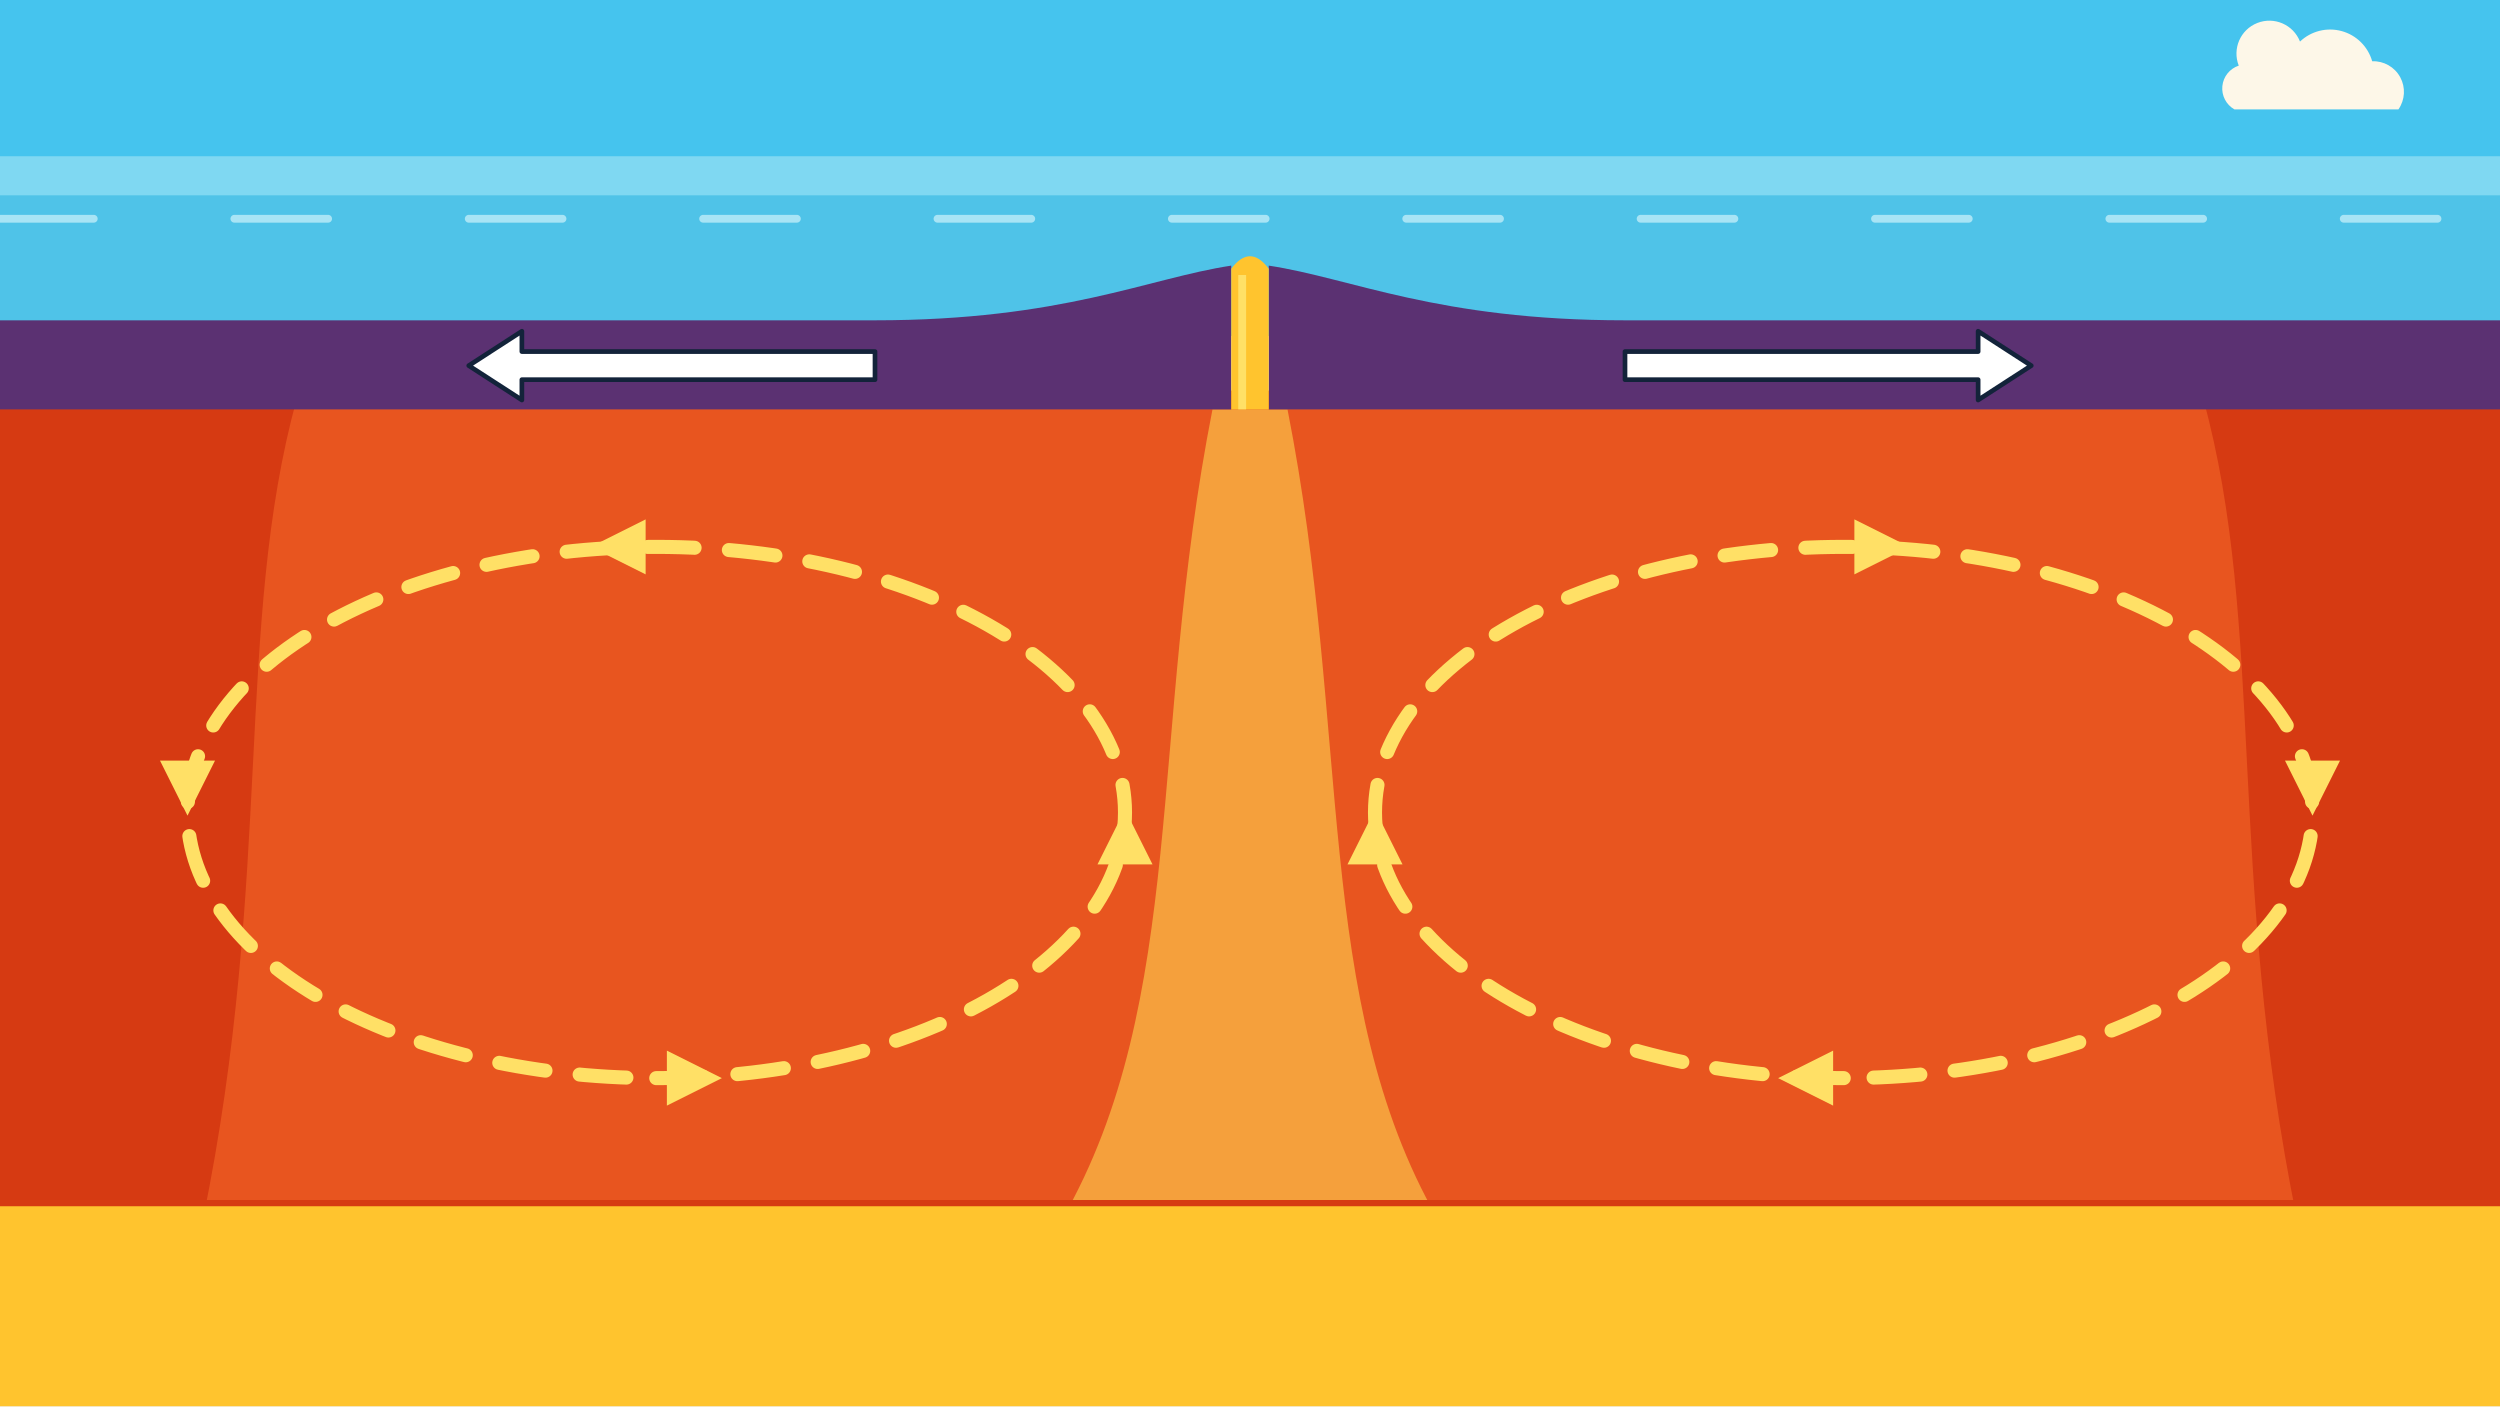
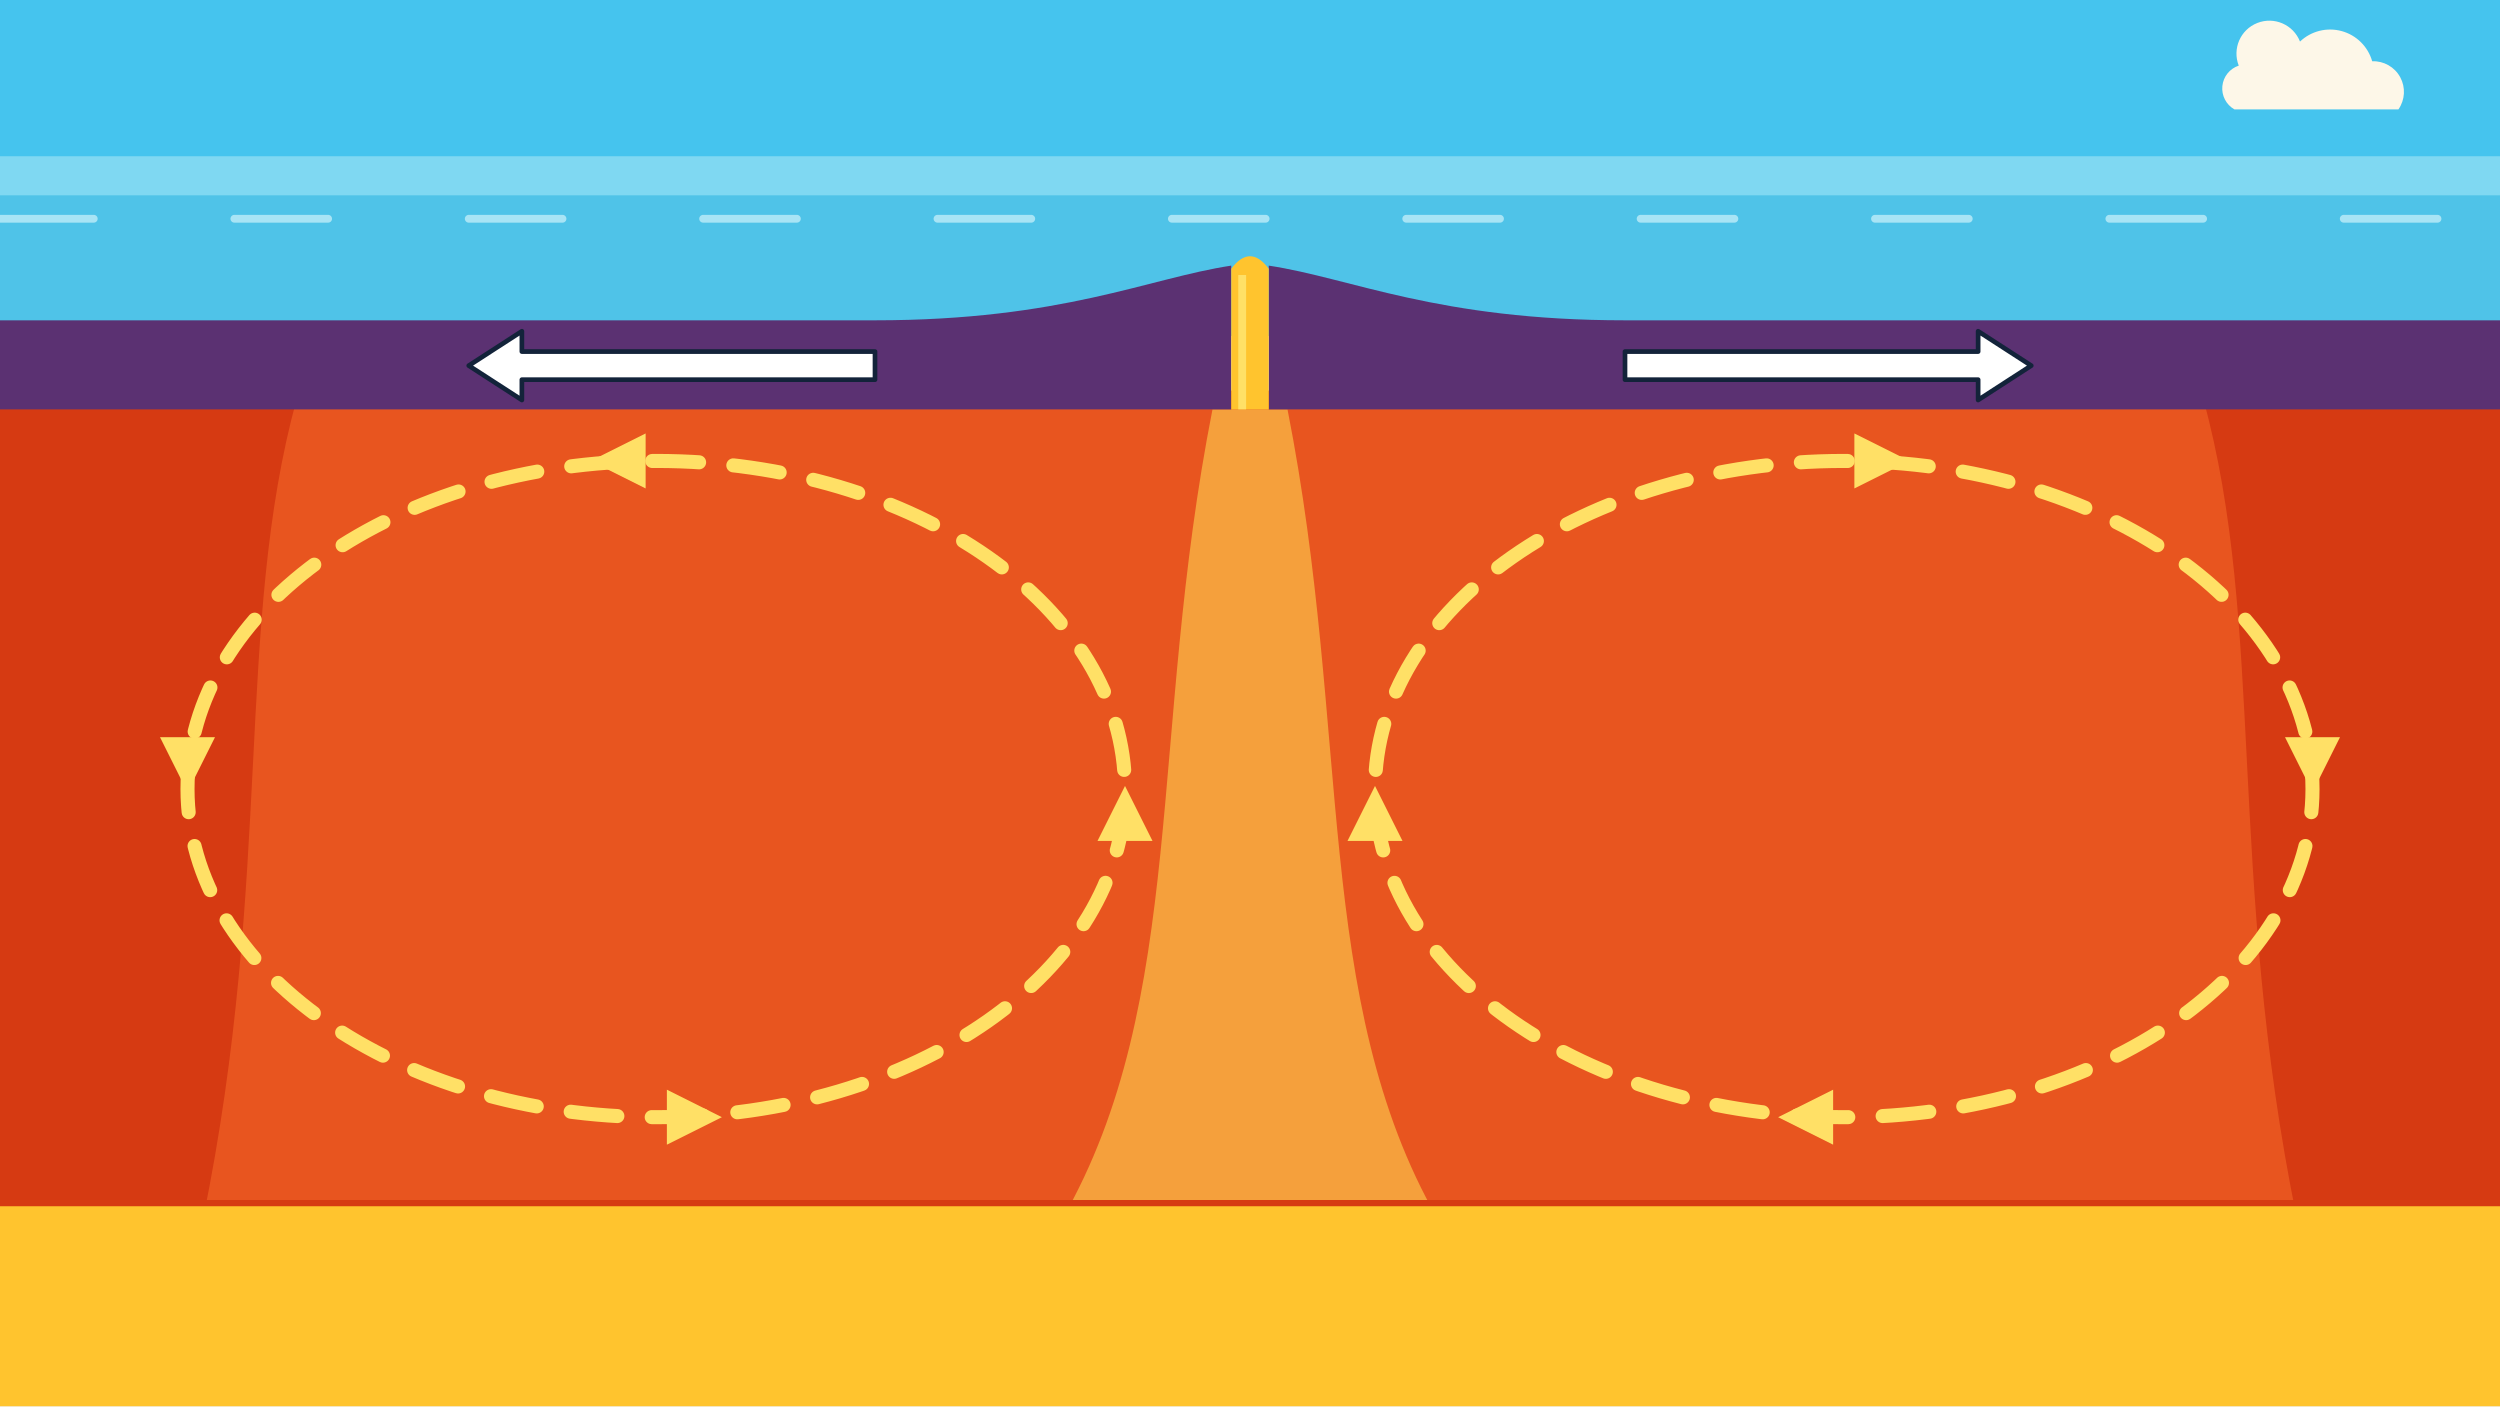
<svg xmlns="http://www.w3.org/2000/svg" viewBox="0 0 1600 900" role="img" aria-labelledby="convection-t convection-d">
  <style>@media (prefers-reduced-motion: reduce){.flow,.draw{stroke-dashoffset:0!important}.rise,.ripple{display:none}}</style>
  <rect width="1600" height="130" fill="#45C4EE" />
  <rect y="100" width="1600" height="30" fill="#7FD8F2" />
  <path d="M1430 70h105a19.6 19.6 0 0 0-16.8-30.8a28 28 0 0 0-46.2-12.6a21 21 0 0 0-39.2 15.4a15.4 15.4 0 0 0-2.8 28z" fill="#FDF7E8" />
  <rect y="125" width="1600" height="90" fill="#4FC3E8" />
  <path class="flow" d="M0 140H1600" fill="none" stroke="#A8E4F5" stroke-width="5" stroke-linecap="round" stroke-dasharray="60 90">
    <animate attributeName="stroke-dashoffset" values="450;0" dur="30s" repeatCount="indefinite" />
  </path>
  <rect y="250" width="1600" height="540" fill="#E8551F" />
  <path d="M0 255H190C150 400 175 560 130 780H0Z" fill="#D63A12" />
  <path d="M1600 255H1410C1450 400 1425 560 1470 780H1600Z" fill="#D63A12" />
  <path d="M680 780C760 640 735 470 776 262H824C865 470 840 640 920 780Z" fill="#F5A03C" />
  <rect y="770" width="1600" height="130" fill="#FFC42E" />
  <path d="M0 770H1600" stroke="#D63A12" stroke-width="4" />
  <path d="M0 205H560C680 205 735 178 788 170V262H0Z" fill="#5B3172" />
  <path d="M1600 205H1040C920 205 865 178 812 170V262H1600Z" fill="#5B3172" />
  <path d="M788 172Q800 156 812 172V262H788Z" fill="#FFC42E" />
  <path d="M795 262V176" stroke="#FFE066" stroke-width="5" />
-   <path class="flow" d="M420 690A300 170 0 0 0 720 520A300 170 0 0 0 420 350A300 170 0 0 0 120 520A300 170 0 0 0 420 690Z" fill="none" stroke="#FFE066" stroke-width="9" stroke-linecap="round" stroke-dasharray="30 22">
+   <path class="flow" d="M420 715A300 210 0 0 0 720 505A300 210 0 0 0 420 295A300 210 0 0 0 120 505A300 210 0 0 0 420 715Z" fill="none" stroke="#FFE066" stroke-width="9" stroke-linecap="round" stroke-dasharray="30 22">
    <animate attributeName="stroke-dashoffset" values="156;0" dur="16s" repeatCount="indefinite" />
  </path>
-   <path class="flow" d="M1180 690A300 170 0 0 1 880 520A300 170 0 0 1 1180 350A300 170 0 0 1 1480 520A300 170 0 0 1 1180 690Z" fill="none" stroke="#FFE066" stroke-width="9" stroke-linecap="round" stroke-dasharray="30 22">
+   <path class="flow" d="M1180 715A300 210 0 0 1 880 505A300 210 0 0 1 1180 295A300 210 0 0 1 1480 505A300 210 0 0 1 1180 715Z" fill="none" stroke="#FFE066" stroke-width="9" stroke-linecap="round" stroke-dasharray="30 22">
    <animate attributeName="stroke-dashoffset" values="156;0" dur="16s" repeatCount="indefinite" />
  </path>
-   <path d="M378 350L413.2 332.4L413.2 367.6Z" fill="#FFE066" />
-   <path d="M462 690L426.8 707.6L426.8 672.4Z" fill="#FFE066" />
-   <path d="M120 522L102.4 486.8L137.6 486.8Z" fill="#FFE066" />
-   <path d="M720 518L737.6 553.2L702.4 553.2Z" fill="#FFE066" />
-   <path d="M1222 350L1186.8 367.6L1186.8 332.4Z" fill="#FFE066" />
-   <path d="M1138 690L1173.2 672.4L1173.2 707.6Z" fill="#FFE066" />
-   <path d="M1480 522L1462.4 486.8L1497.6 486.8Z" fill="#FFE066" />
-   <path d="M880 518L897.6 553.2L862.4 553.2Z" fill="#FFE066" />
+   <path d="M378 295L413.2 277.4L413.2 312.6Z" fill="#FFE066" />
+   <path d="M462 715L426.8 732.6L426.8 697.4Z" fill="#FFE066" />
+   <path d="M120 507L102.4 471.8L137.6 471.8Z" fill="#FFE066" />
+   <path d="M720 503L737.6 538.2L702.4 538.2Z" fill="#FFE066" />
+   <path d="M1222 295L1186.8 312.6L1186.8 277.4Z" fill="#FFE066" />
+   <path d="M1138 715L1173.2 697.4L1173.2 732.6Z" fill="#FFE066" />
+   <path d="M1480 507L1462.4 471.8L1497.6 471.8Z" fill="#FFE066" />
+   <path d="M880 503L897.6 538.2L862.4 538.2Z" fill="#FFE066" />
  <circle class="rise" cx="794" cy="740" r="8" fill="#FFE066" opacity="0">
    <animate attributeName="cy" values="740;290" dur="10s" begin="0s" repeatCount="indefinite" />
    <animate attributeName="opacity" values="0;1;1;0" keyTimes="0;0.15;0.75;1" dur="10s" begin="0s" repeatCount="indefinite" />
  </circle>
  <circle class="rise" cx="806" cy="740" r="8" fill="#FFE066" opacity="0">
    <animate attributeName="cy" values="740;290" dur="10s" begin="2.5s" repeatCount="indefinite" />
    <animate attributeName="opacity" values="0;1;1;0" keyTimes="0;0.15;0.75;1" dur="10s" begin="2.5s" repeatCount="indefinite" />
  </circle>
  <circle class="rise" cx="794" cy="740" r="8" fill="#FFE066" opacity="0">
    <animate attributeName="cy" values="740;290" dur="10s" begin="5s" repeatCount="indefinite" />
    <animate attributeName="opacity" values="0;1;1;0" keyTimes="0;0.15;0.75;1" dur="10s" begin="5s" repeatCount="indefinite" />
  </circle>
  <circle class="rise" cx="806" cy="740" r="8" fill="#FFE066" opacity="0">
    <animate attributeName="cy" values="740;290" dur="10s" begin="7.5s" repeatCount="indefinite" />
    <animate attributeName="opacity" values="0;1;1;0" keyTimes="0;0.15;0.75;1" dur="10s" begin="7.5s" repeatCount="indefinite" />
  </circle>
  <path d="M560 225L334 225L334 212L300 234L334 256L334 243L560 243Z" fill="#FFFFFF" stroke="#13233A" stroke-width="3" stroke-linejoin="round" />
  <path d="M1040 243L1266 243L1266 256L1300 234L1266 212L1266 225L1040 225Z" fill="#FFFFFF" stroke="#13233A" stroke-width="3" stroke-linejoin="round" />
  <g font-family="Lexend, Nunito, sans-serif" font-weight="600" fill="#13233A" text-anchor="middle">
    <g class="lab" opacity="0">
      <animate attributeName="opacity" from="0" to="1" begin="0.6s" dur="0.6s" fill="freeze" />
      <path d="M420 836L560 836" stroke="#FFFFFF" stroke-width="7" stroke-linecap="round" fill="none" />
      <path d="M420 836L560 836" stroke="#13233A" stroke-width="2.5" fill="none" />
      <circle cx="560" cy="836" r="6" fill="#13233A" stroke="#FFFFFF" stroke-width="2.5" />
      <rect x="310.5" y="800" width="219" height="72" rx="22" fill="#FFFFFF" />
      <text x="420" y="830" font-size="24">CORE</text>
      <text x="420" y="858" font-size="19">heats the mantle</text>
    </g>
    <g class="lab" opacity="0">
      <animate attributeName="opacity" from="0" to="1" begin="1.2s" dur="0.6s" fill="freeze" />
-       <path d="M420 470L420 548" stroke="#FFFFFF" stroke-width="7" stroke-linecap="round" fill="none" />
-       <path d="M420 470L420 548" stroke="#13233A" stroke-width="2.5" fill="none" />
-       <circle cx="420" cy="548" r="6" fill="#13233A" stroke="#FFFFFF" stroke-width="2.5" />
+       <path d="M420 470L420 560" stroke="#FFFFFF" stroke-width="7" stroke-linecap="round" fill="none" />
+       <path d="M420 470L420 560" stroke="#13233A" stroke-width="2.5" fill="none" />
+       <circle cx="420" cy="560" r="6" fill="#13233A" stroke="#FFFFFF" stroke-width="2.5" />
      <rect x="263.5" y="434" width="313" height="72" rx="22" fill="#FFFFFF" />
      <text x="420" y="464" font-size="24">MANTLE</text>
      <text x="420" y="492" font-size="19">hot rock that flows slowly</text>
    </g>
    <g class="lab" opacity="0">
      <animate attributeName="opacity" from="0" to="1" begin="1.8s" dur="0.6s" fill="freeze" />
      <path d="M210 64L150 232" stroke="#FFFFFF" stroke-width="7" stroke-linecap="round" fill="none" />
      <path d="M210 64L150 232" stroke="#13233A" stroke-width="2.5" fill="none" />
      <circle cx="150" cy="232" r="6" fill="#13233A" stroke="#FFFFFF" stroke-width="2.5" />
      <rect x="93.5" y="28" width="233" height="72" rx="22" fill="#FFFFFF" />
      <text x="210" y="58" font-size="24">CRUST</text>
      <text x="210" y="86" font-size="19">broken into plates</text>
    </g>
    <g class="lab" opacity="0">
      <animate attributeName="opacity" from="0" to="1" begin="2.4s" dur="0.6s" fill="freeze" />
      <path d="M1180 450L800 450" stroke="#FFFFFF" stroke-width="7" stroke-linecap="round" fill="none" />
      <path d="M1180 450L800 450" stroke="#13233A" stroke-width="2.5" fill="none" />
      <circle cx="800" cy="450" r="6" fill="#13233A" stroke="#FFFFFF" stroke-width="2.5" />
      <rect x="1025" y="414" width="310" height="72" rx="22" fill="#FFFFFF" />
      <text x="1180" y="444" font-size="24">RISING CURRENT</text>
      <text x="1180" y="472" font-size="19">hot, less dense rock rises</text>
    </g>
    <g class="lab" opacity="0">
      <animate attributeName="opacity" from="0" to="1" begin="3s" dur="0.6s" fill="freeze" />
      <path d="M1180 590L1480 590" stroke="#FFFFFF" stroke-width="7" stroke-linecap="round" fill="none" />
      <path d="M1180 590L1480 590" stroke="#13233A" stroke-width="2.5" fill="none" />
      <circle cx="1480" cy="590" r="6" fill="#13233A" stroke="#FFFFFF" stroke-width="2.5" />
      <rect x="1029" y="554" width="302" height="72" rx="22" fill="#FFFFFF" />
      <text x="1180" y="584" font-size="24">SINKING CURRENT</text>
      <text x="1180" y="612" font-size="19">cooler, denser rock sinks</text>
    </g>
    <g class="lab" opacity="0">
      <animate attributeName="opacity" from="0" to="1" begin="3.6s" dur="0.6s" fill="freeze" />
      <path d="M1270 64L1220 232" stroke="#FFFFFF" stroke-width="7" stroke-linecap="round" fill="none" />
      <path d="M1270 64L1220 232" stroke="#13233A" stroke-width="2.5" fill="none" />
      <circle cx="1220" cy="232" r="6" fill="#13233A" stroke="#FFFFFF" stroke-width="2.5" />
      <rect x="1121" y="28" width="298" height="72" rx="22" fill="#FFFFFF" />
      <text x="1270" y="58" font-size="24">Plates move apart</text>
      <text x="1270" y="86" font-size="19">dragged by the currents</text>
    </g>
    <g class="lab" opacity="0">
      <animate attributeName="opacity" from="0" to="1" begin="4.2s" dur="0.6s" fill="freeze" />
      <path d="M800 64L800 168" stroke="#FFFFFF" stroke-width="7" stroke-linecap="round" fill="none" />
      <path d="M800 64L800 168" stroke="#13233A" stroke-width="2.5" fill="none" />
      <circle cx="800" cy="168" r="6" fill="#13233A" stroke="#FFFFFF" stroke-width="2.5" />
      <rect x="670.5" y="28" width="259" height="72" rx="22" fill="#FFFFFF" />
      <text x="800" y="58" font-size="24">New crust forms</text>
      <text x="800" y="86" font-size="19">magma fills the gap</text>
    </g>
  </g>
</svg>
